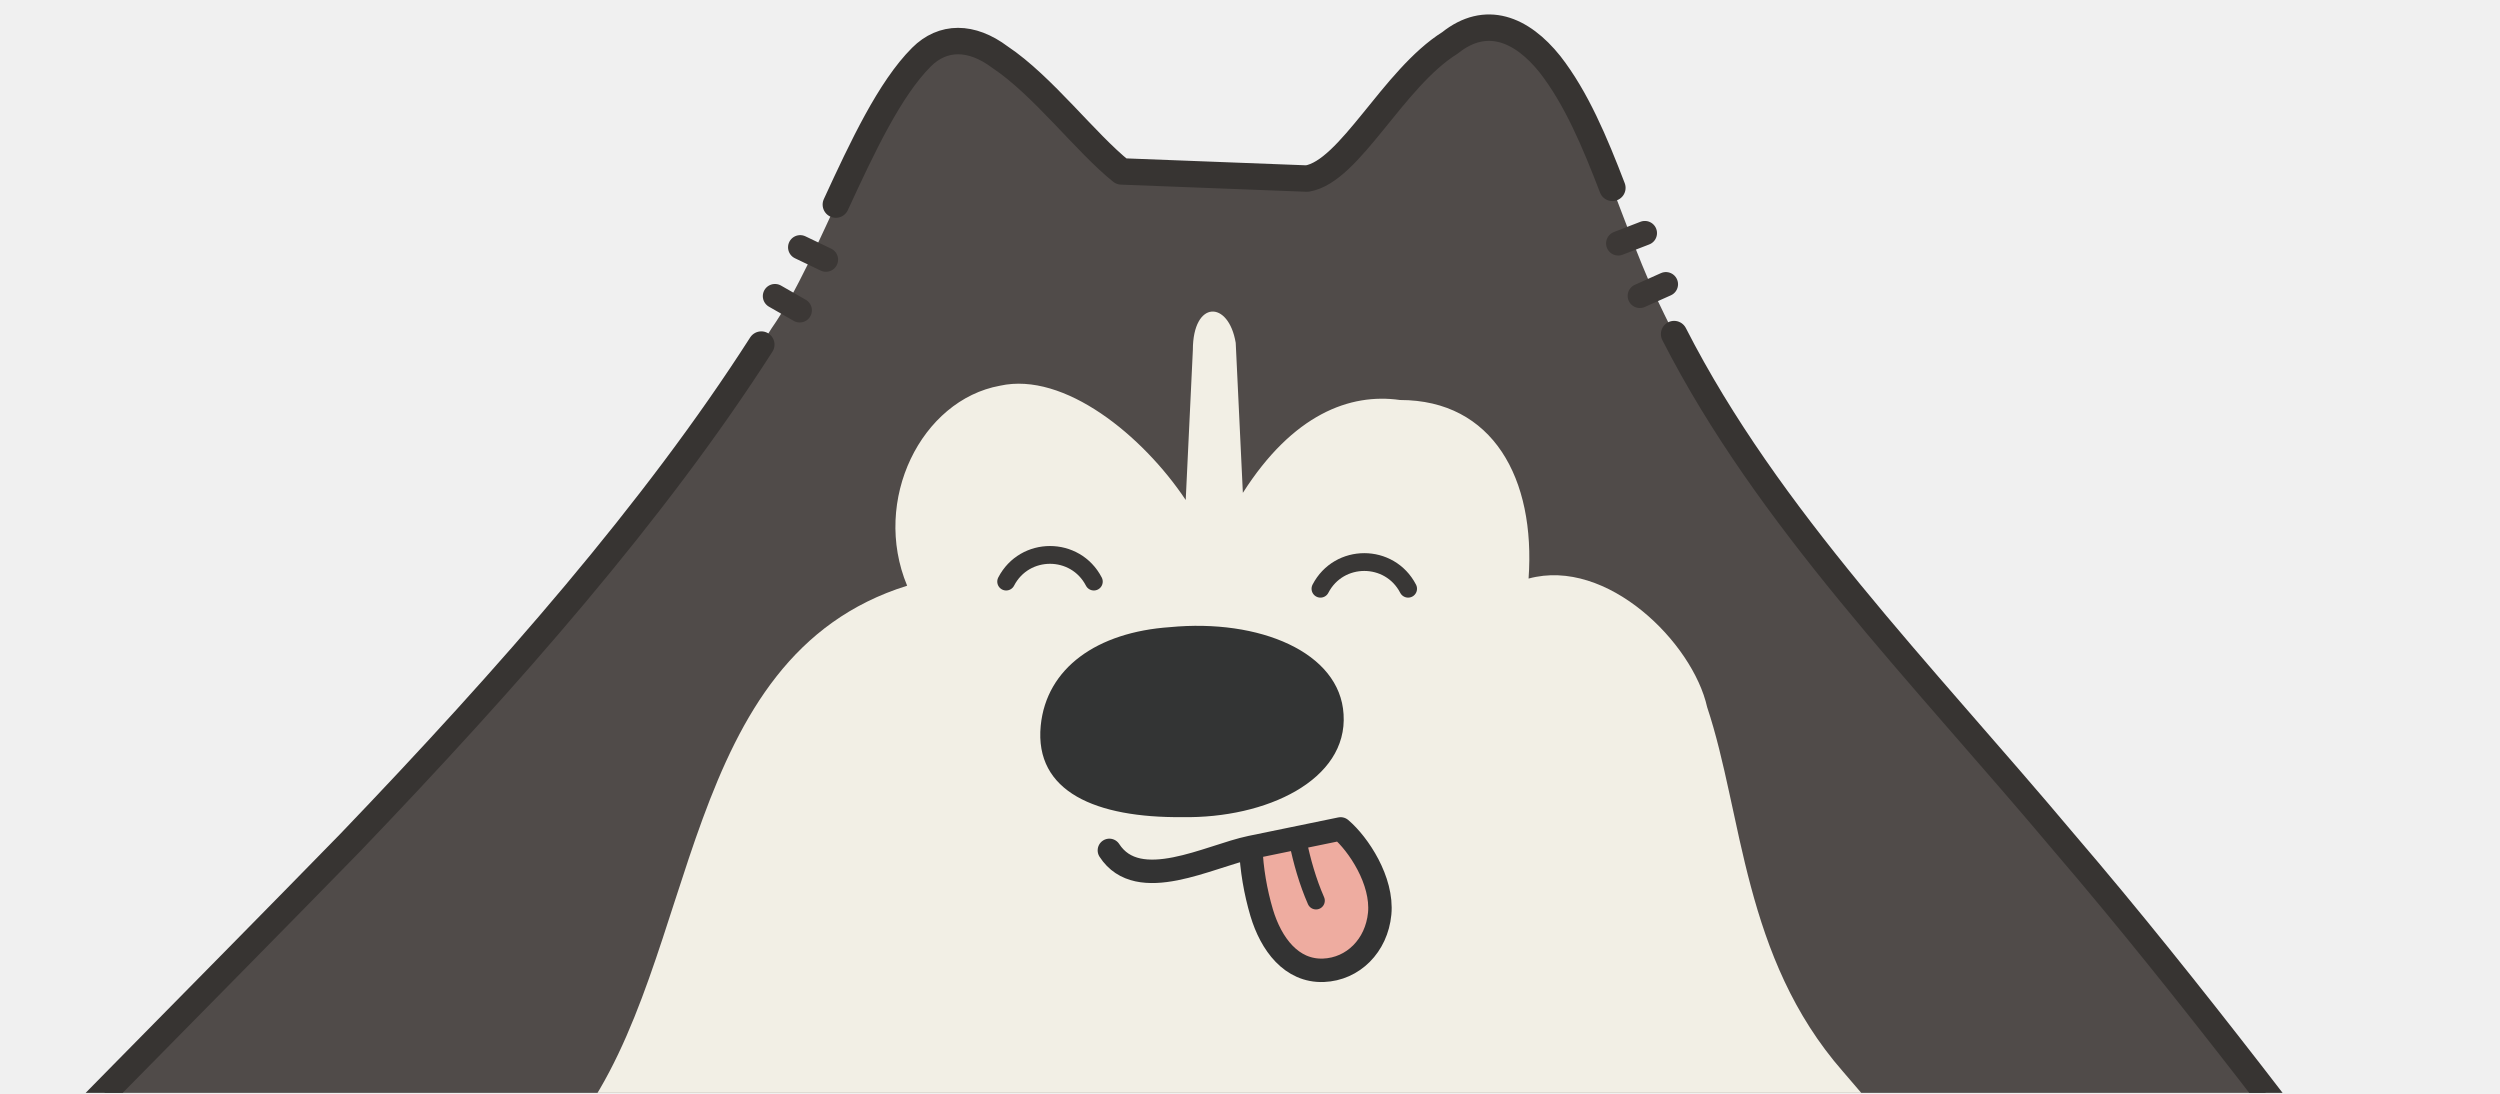
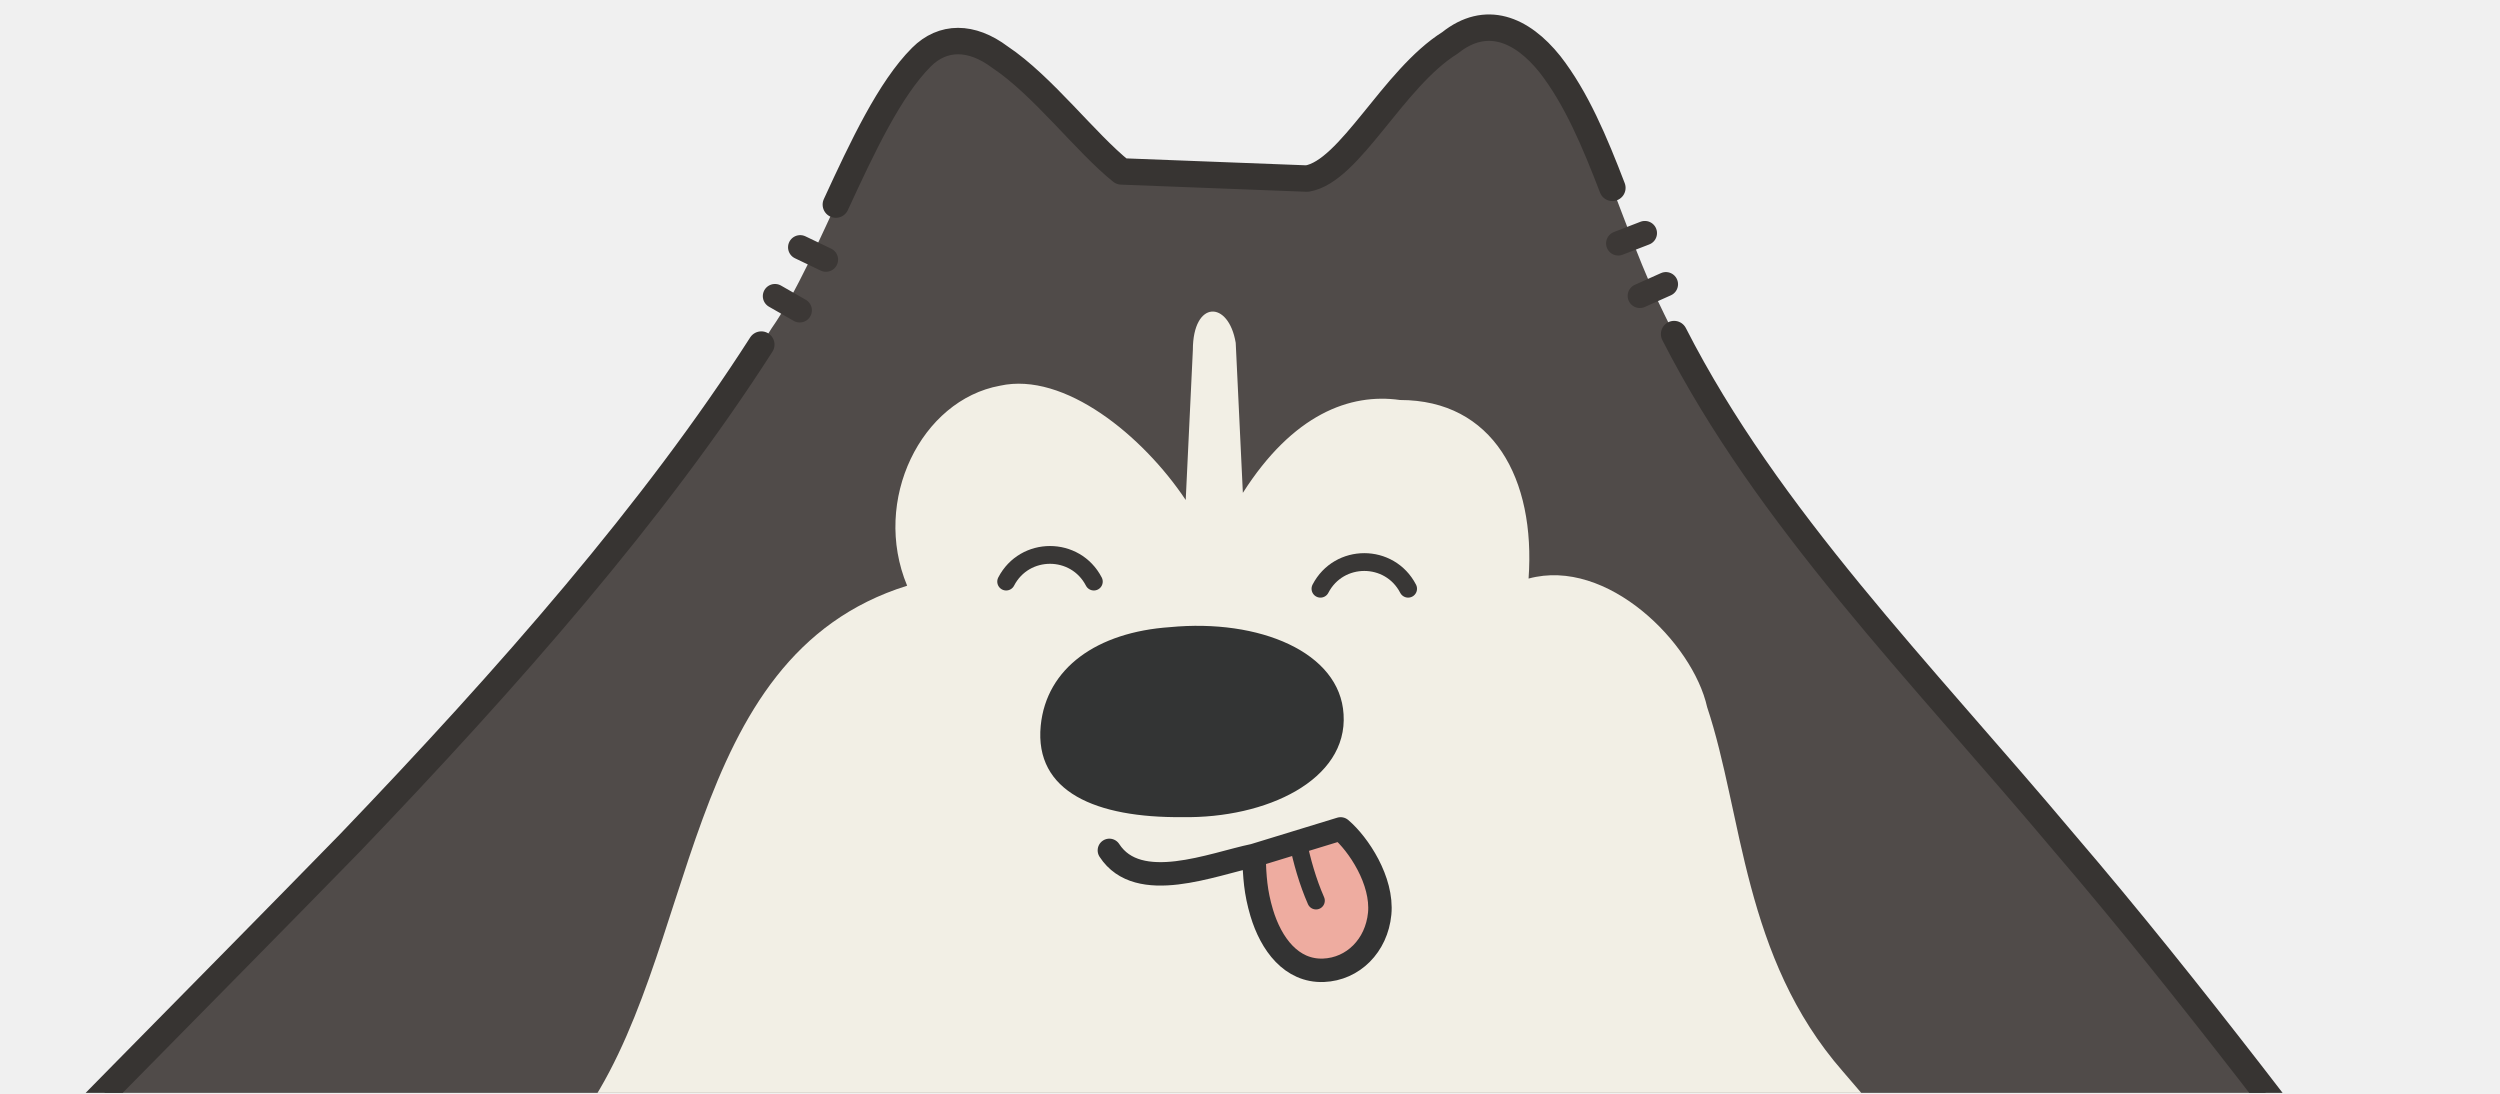
<svg xmlns="http://www.w3.org/2000/svg" width="320" height="140" viewBox="0 0 320 140" fill="none">
  <g clip-path="url(#clip0_635_2908)">
    <g clip-path="url(#clip1_635_2908)">
      <path d="M-72.228 232.229C-37.486 190.171 7.314 146.286 44.8 107.886C65.829 85.943 85.029 64 98.743 42.057C105.143 32.914 110.629 14.629 117.943 7.314C120.686 4.571 124.343 4.571 128 7.314C133.486 10.971 138.971 18.286 143.543 21.943L167.314 22.857C172.8 21.943 178.286 10.057 185.6 5.486C190.171 1.829 194.743 3.657 198.4 8.229C204.8 16.457 207.543 29.257 213.029 40.228C224.914 64.914 245.029 85.028 264.229 107.886C297.143 146.286 323.657 188.343 366.629 232.229H-72.228Z" fill="#504B49" />
      <path d="M-11.886 232.228C11.886 189.257 51.2 174.628 74.057 143.543C89.6 122.514 86.857 84.114 116.114 74.971C111.543 64 117.943 51.2 128 49.371C136.229 47.543 146.286 55.771 151.772 64L152.686 44.8C152.686 38.4 157.257 38.4 158.172 43.886L159.086 63.086C165.486 53.029 172.8 50.286 179.2 51.2C191.086 51.2 196.572 61.257 195.657 74.057C205.714 71.314 216.686 82.286 218.514 90.514C223.086 104.228 223.086 122.514 235.886 137.143C261.486 167.314 294.4 195.657 323.657 232.228H-11.886Z" fill="#F2EFE5" />
      <path d="M-72.228 232.229C-37.486 190.171 7.314 146.286 44.8 107.886C65.174 86.626 83.831 65.366 97.446 44.106M106.988 26.188C110.389 18.809 113.884 11.373 117.943 7.314C120.686 4.571 124.343 4.571 128 7.314C133.486 10.971 138.971 18.286 143.543 21.943C151.467 22.248 159.391 22.552 167.314 22.857C172.8 21.943 178.286 10.057 185.6 5.486C190.171 1.829 194.743 3.657 198.4 8.229C201.761 12.549 204.113 18.13 206.383 24.045M214.285 42.762C226.298 66.302 245.69 85.815 264.229 107.886C297.143 146.286 323.657 188.343 366.629 232.229" stroke="#373432" stroke-width="3.383" stroke-linecap="round" stroke-linejoin="round" />
      <path d="M99.196 37.904L102.366 39.721M102.425 31.653L105.72 33.232M210.541 29.837L207.133 31.153M213.233 36.381L209.897 37.872" stroke="#3C3836" stroke-width="3.112" stroke-linecap="round" stroke-linejoin="round" />
      <path d="M133.212 92.891C133.943 85.486 140.434 80.914 149.76 80.274C161.189 79.177 171.52 83.474 171.977 91.428C172.526 99.84 162.103 104.777 151.314 104.594C140.343 104.686 132.389 101.394 133.212 92.891Z" fill="#333434" />
      <path d="M160.1 108.82L171.6 106.452C173.9 108.4 177 113.1 176.6 117.3C176.2 121.4 173.2 124.4 169.4 124.55C165.3 124.7 162.7 121.2 161.5 117.2C160.7 114.5 160.2 111.6 160.1 108.82Z" fill="#EEACA0" />
      <path d="M166.1 107.584C166.65 110.284 167.4 112.884 168.45 115.284" stroke="#333333" stroke-width="2.25" stroke-linecap="round" stroke-linejoin="round" />
    </g>
    <path d="M128.788 74.444C131.147 69.89 137.653 69.89 140.012 74.444" stroke="#393736" stroke-width="2.277" stroke-linecap="round" stroke-linejoin="round" />
    <path d="M169.017 75.358C171.376 70.804 177.882 70.804 180.24 75.358" stroke="#393736" stroke-width="2.277" stroke-linecap="round" stroke-linejoin="round" />
-     <path d="M142 108.848C145.7 114.548 154.8 109.56 160.1 108.468M160.1 108.468L171.6 106.1C173.9 108.048 177 112.748 176.6 116.948C176.2 121.048 173.2 124.048 169.4 124.198C165.3 124.348 162.7 120.848 161.5 116.848C160.7 114.148 160.2 111.248 160.1 108.468Z" stroke="#333333" stroke-width="3" stroke-linecap="round" stroke-linejoin="round" />
+     <path d="M142 108.848C145.7 114.548 155.2 110.592 160.5 109.5M160.5 109.5L171.6 106.1C173.9 108.048 177 112.748 176.6 116.948C176.2 121.048 173.2 124.048 169.4 124.198C165.3 124.348 162.7 120.848 161.5 116.848C160.7 114.148 160.6 112.28 160.5 109.5Z" stroke="#333333" stroke-width="3" stroke-linecap="round" stroke-linejoin="round" />
  </g>
  <defs>
    <clipPath id="clip0_635_2908">
      <rect width="320" height="139.886" fill="white" />
    </clipPath>
    <clipPath id="clip1_635_2908">
      <rect width="320" height="139.886" fill="white" />
    </clipPath>
  </defs>
</svg>
